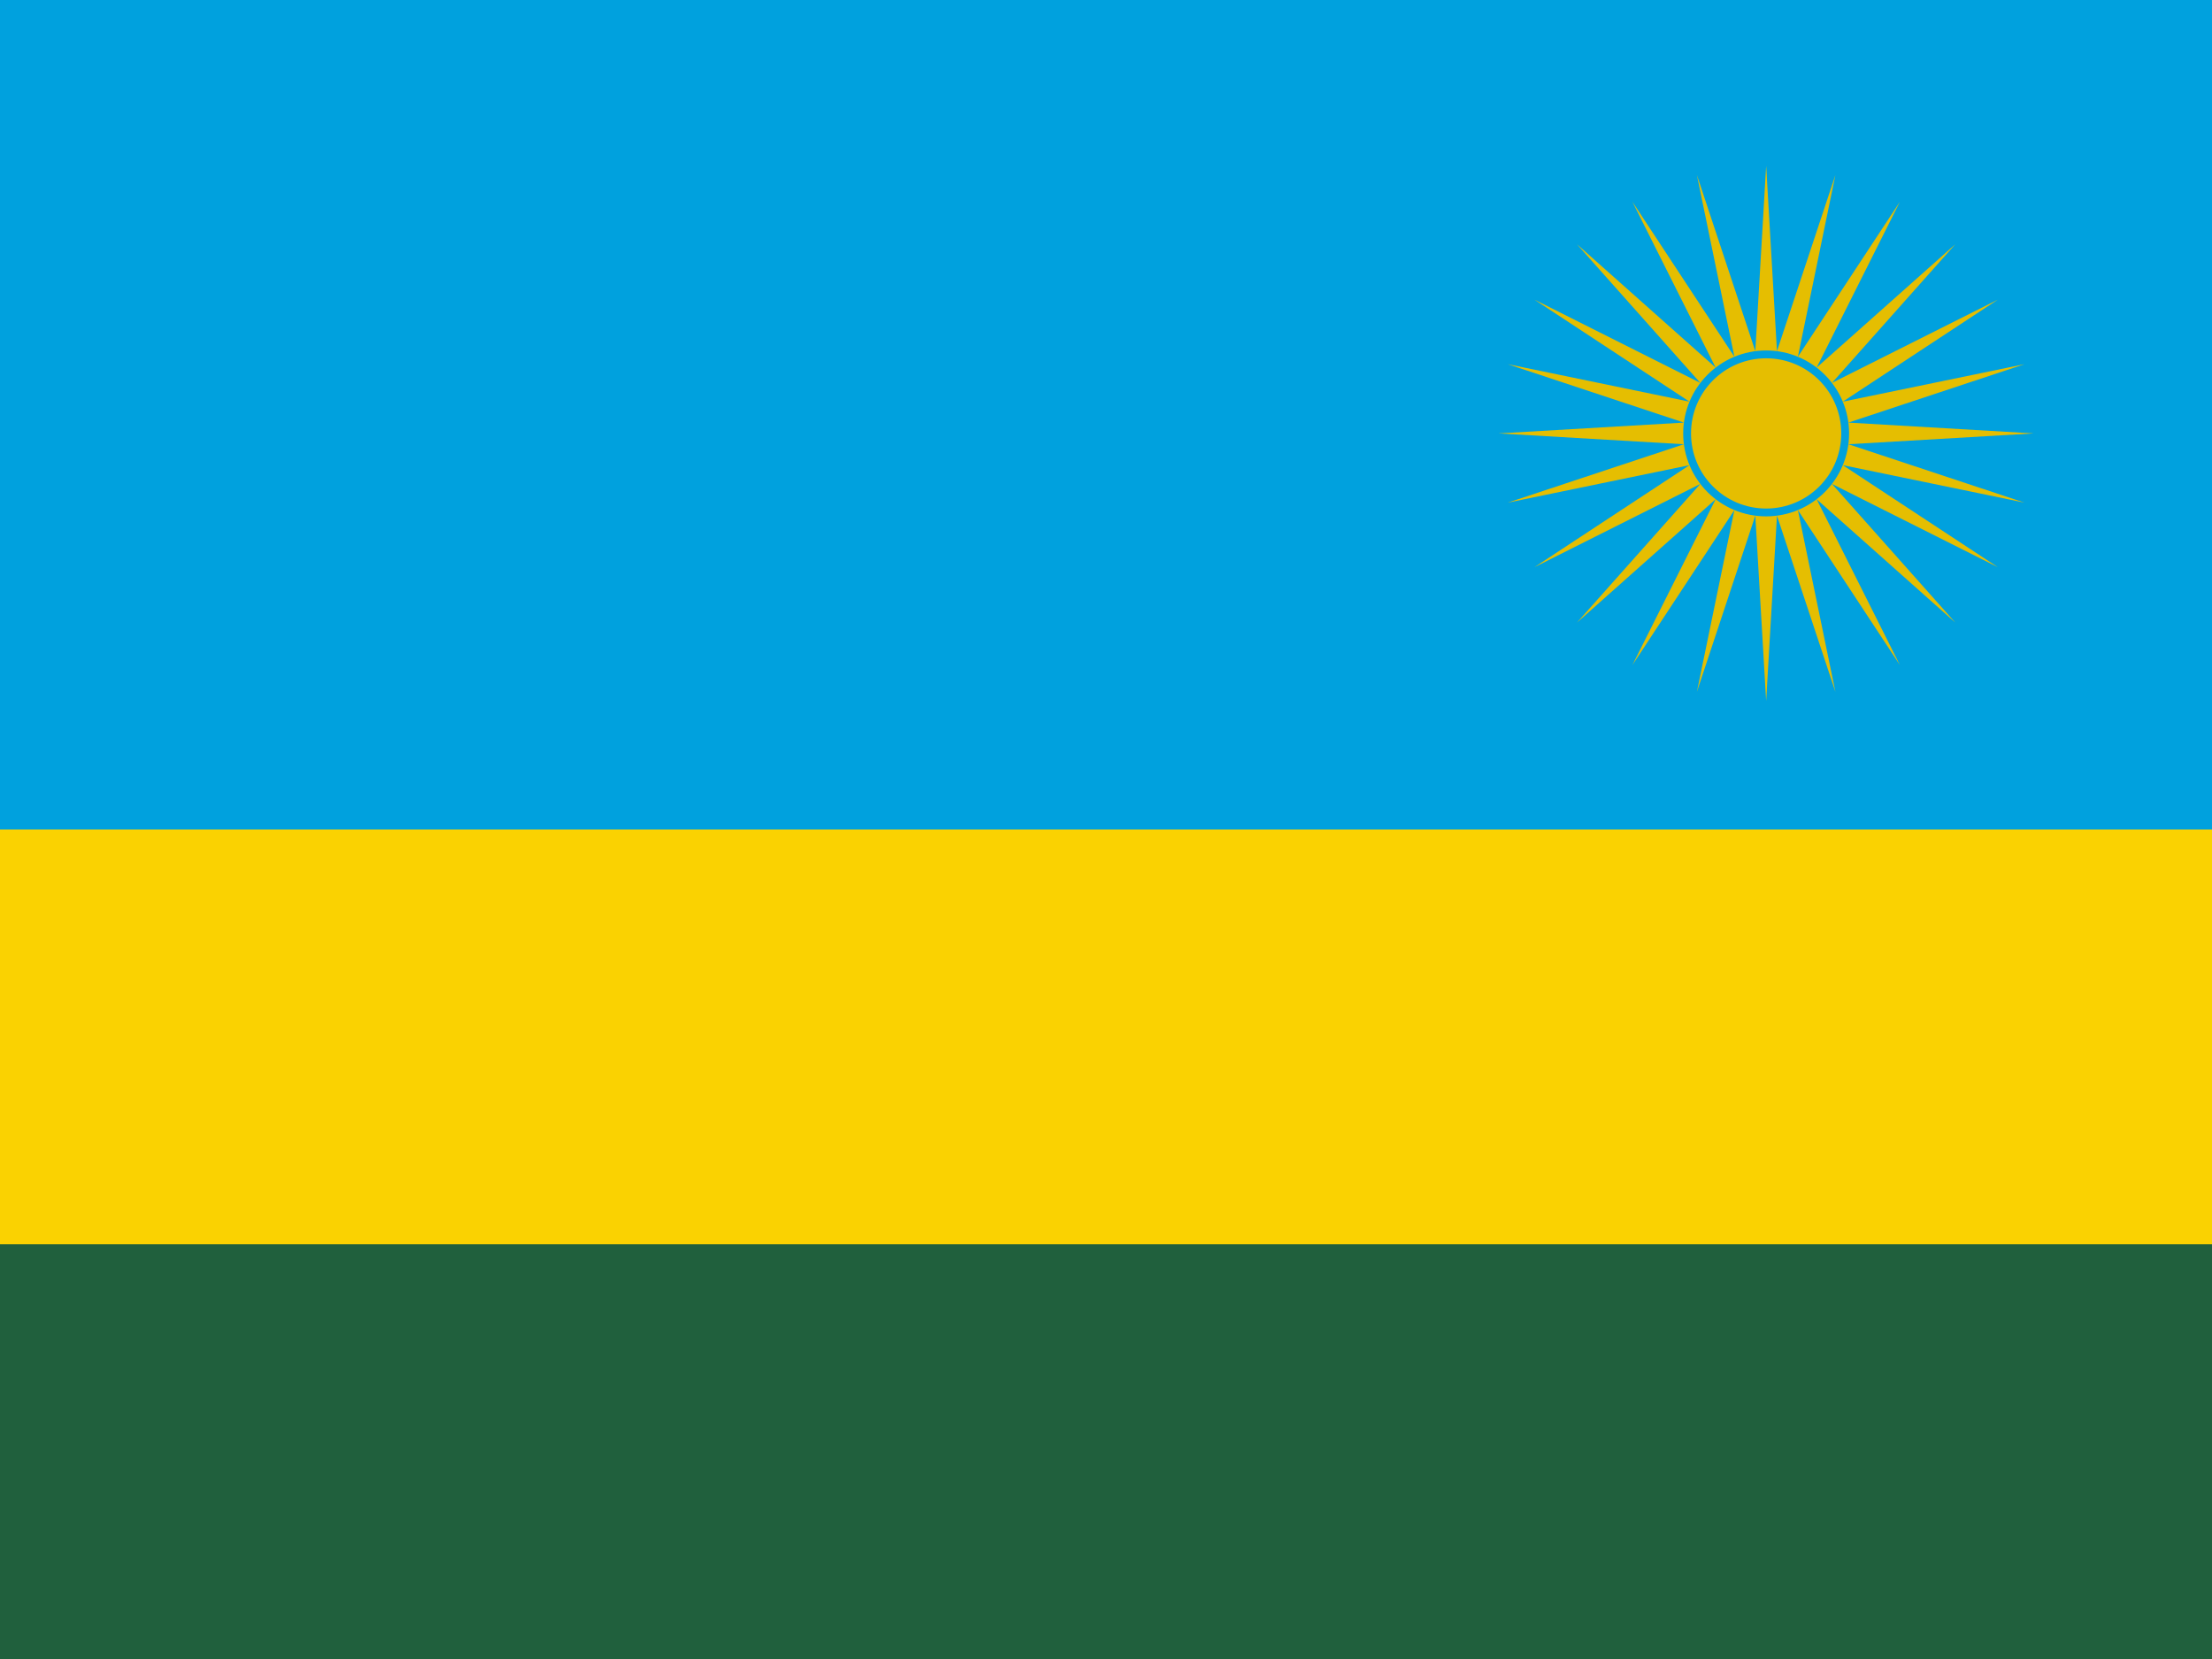
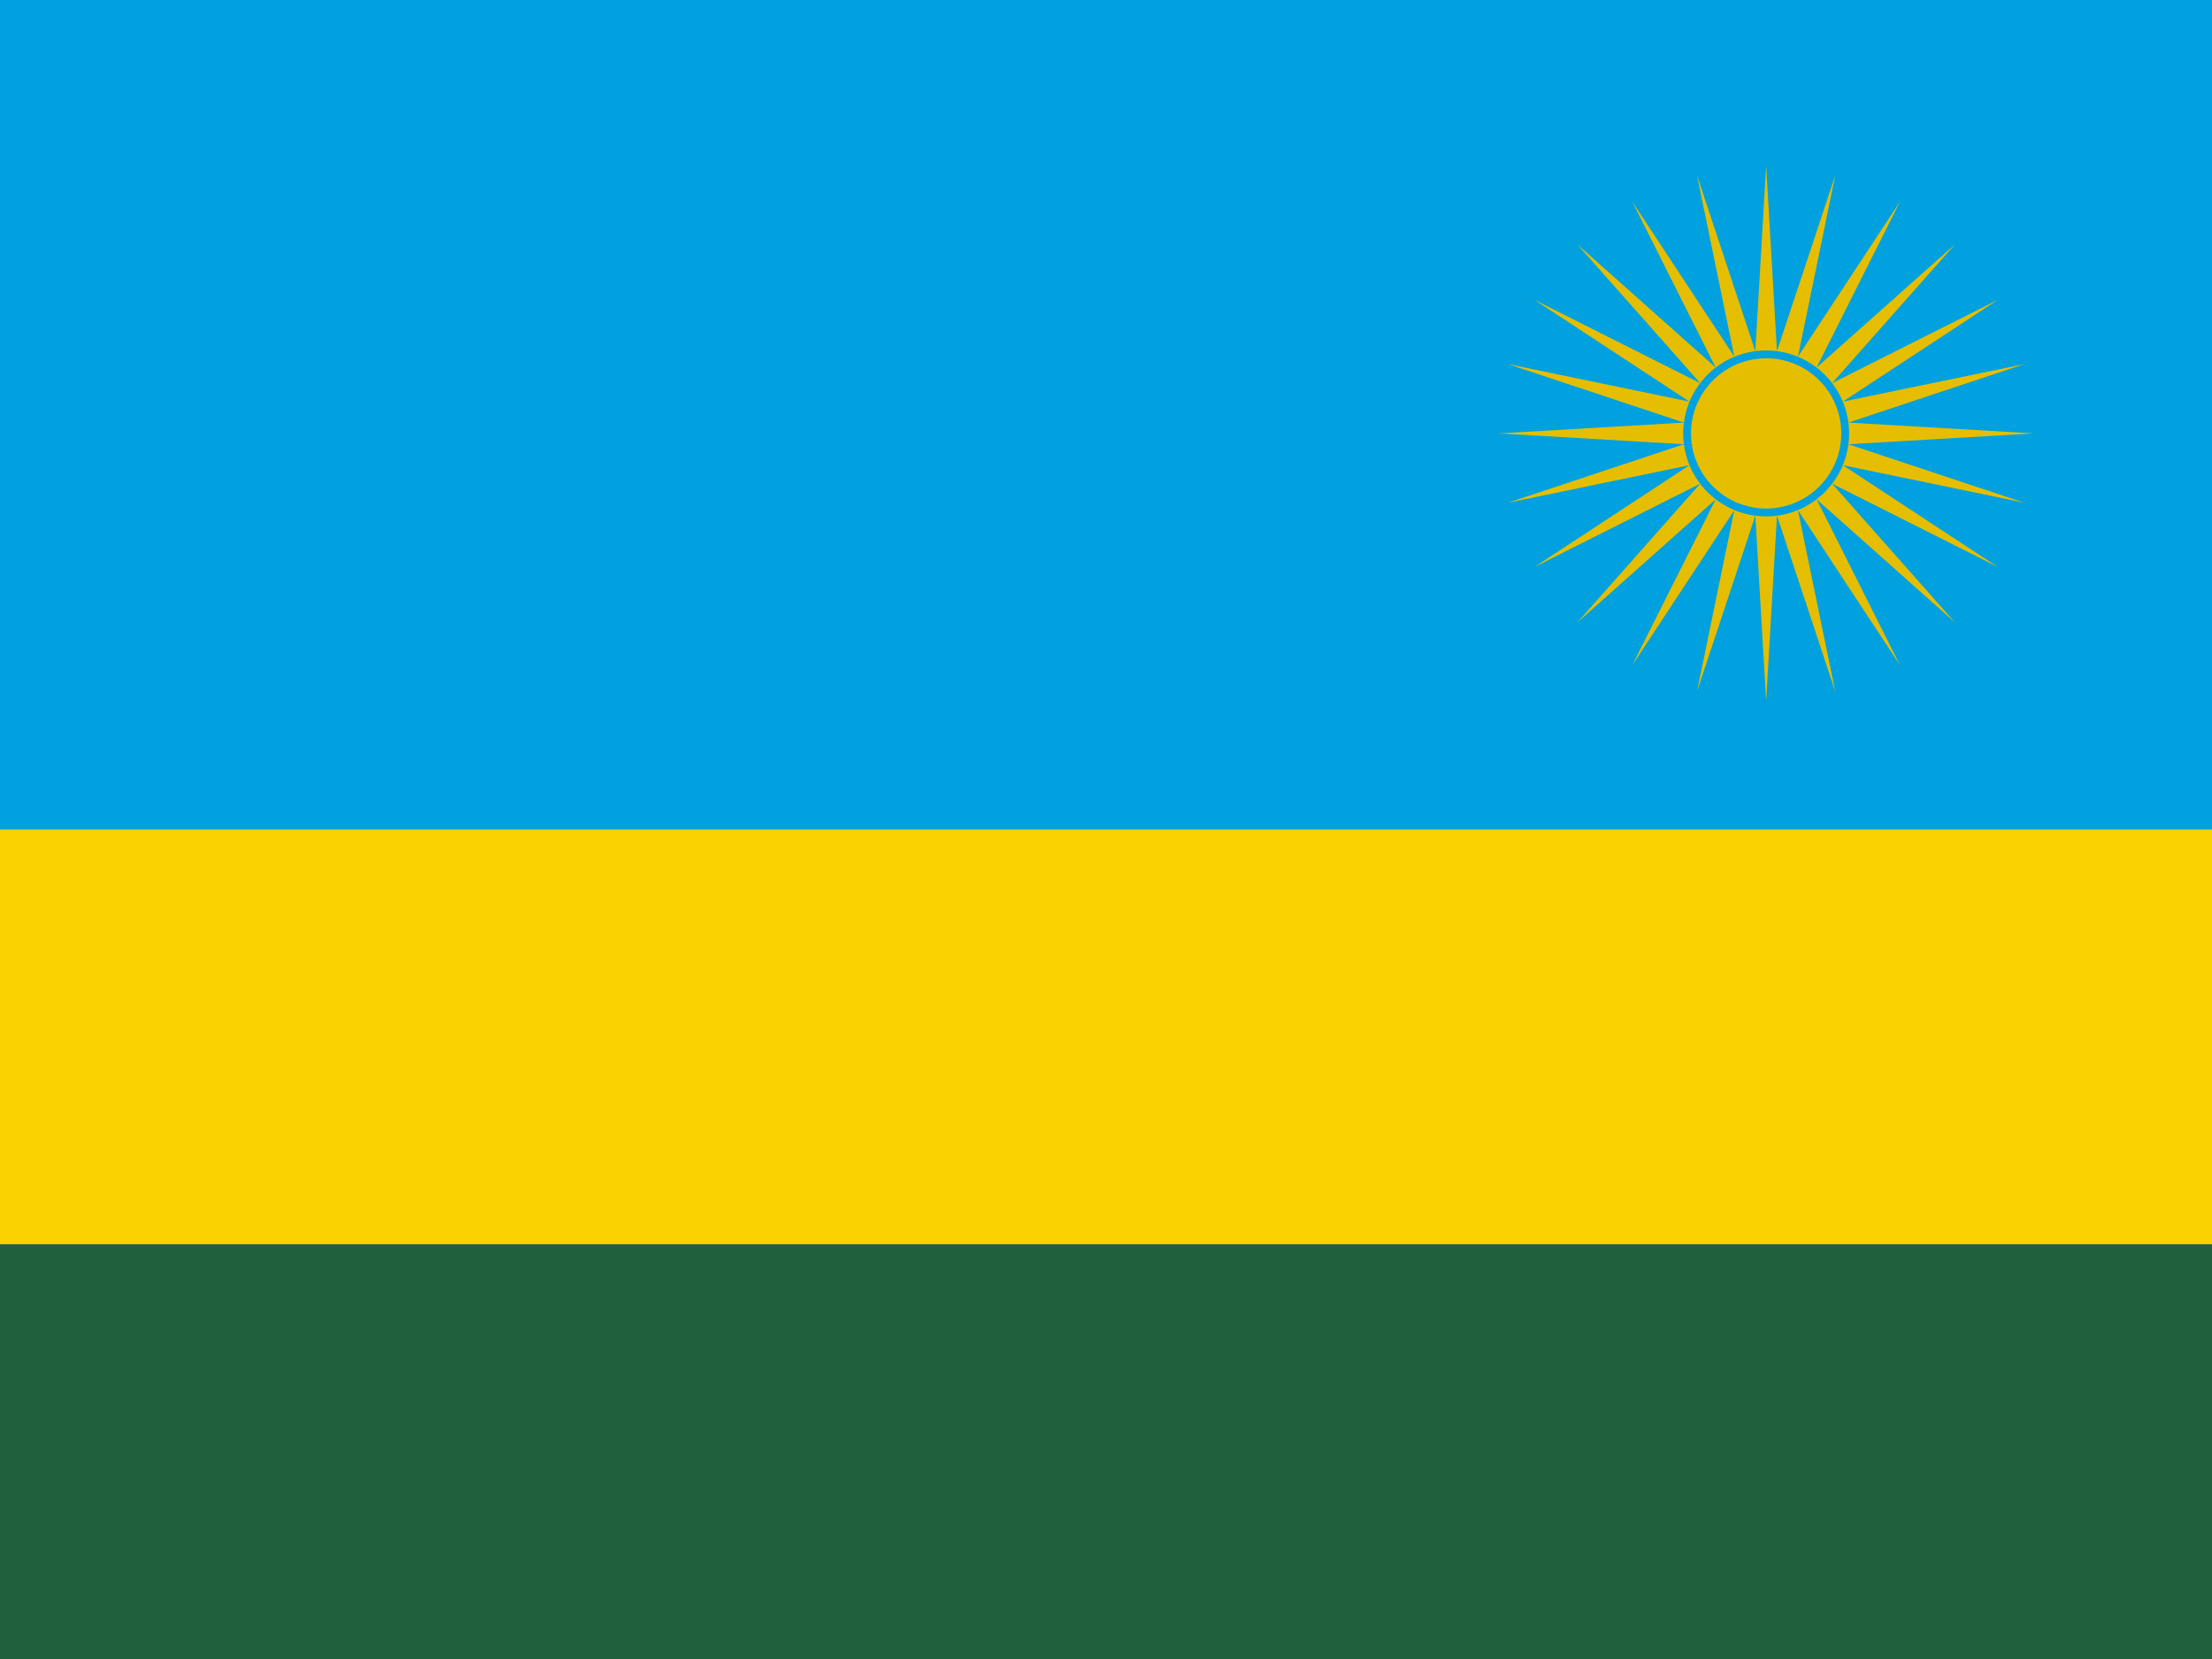
- <svg xmlns="http://www.w3.org/2000/svg" xmlns:xlink="http://www.w3.org/1999/xlink" height="480" width="640" viewBox="0 0 640 480">
+ <svg xmlns="http://www.w3.org/2000/svg" xmlns:xlink="http://www.w3.org/1999/xlink" width="640" height="480">
  <path fill="#20603d" d="M0 0h640v480H0z" />
  <path fill="#fad201" d="M0 0h640v360H0z" />
  <path fill="#00a1de" d="M0 0h640v240H0z" />
  <g transform="translate(511 125.4) scale(.66667)">
    <g id="b">
-       <path id="a" d="M116.1 0L35.692 4.7l76.452 25.35L33.26 13.776l67.286 44.273L28.56 21.915l53.535 60.18-60.18-53.534 36.135 71.986L13.777 33.26l16.272 78.884L4.7 35.692 0 116.1-1-1z" fill="#e5be01" />
-       <use height="100%" width="100%" xlink:href="#a" transform="scale(1 -1)" />
+       <path id="a" fill="#e5be01" d="M116.1 0L35.7 4.7l76.4 25.4-78.8-16.3L100.6 58l-72-36.2L82 82.1 21.9 28.6l36.2 72-44.3-67.3L30 112 4.7 35.7 0 116.1-1-1z" />
+       <use width="100%" height="100%" transform="scale(1 -1)" xlink:href="#a" />
    </g>
-     <use height="100%" width="100%" xlink:href="#b" transform="scale(-1 1)" />
+     <use width="100%" height="100%" transform="scale(-1 1)" xlink:href="#b" />
    <circle r="34.3" fill="#e5be01" stroke="#00a1de" stroke-width="3.4" />
  </g>
</svg>
